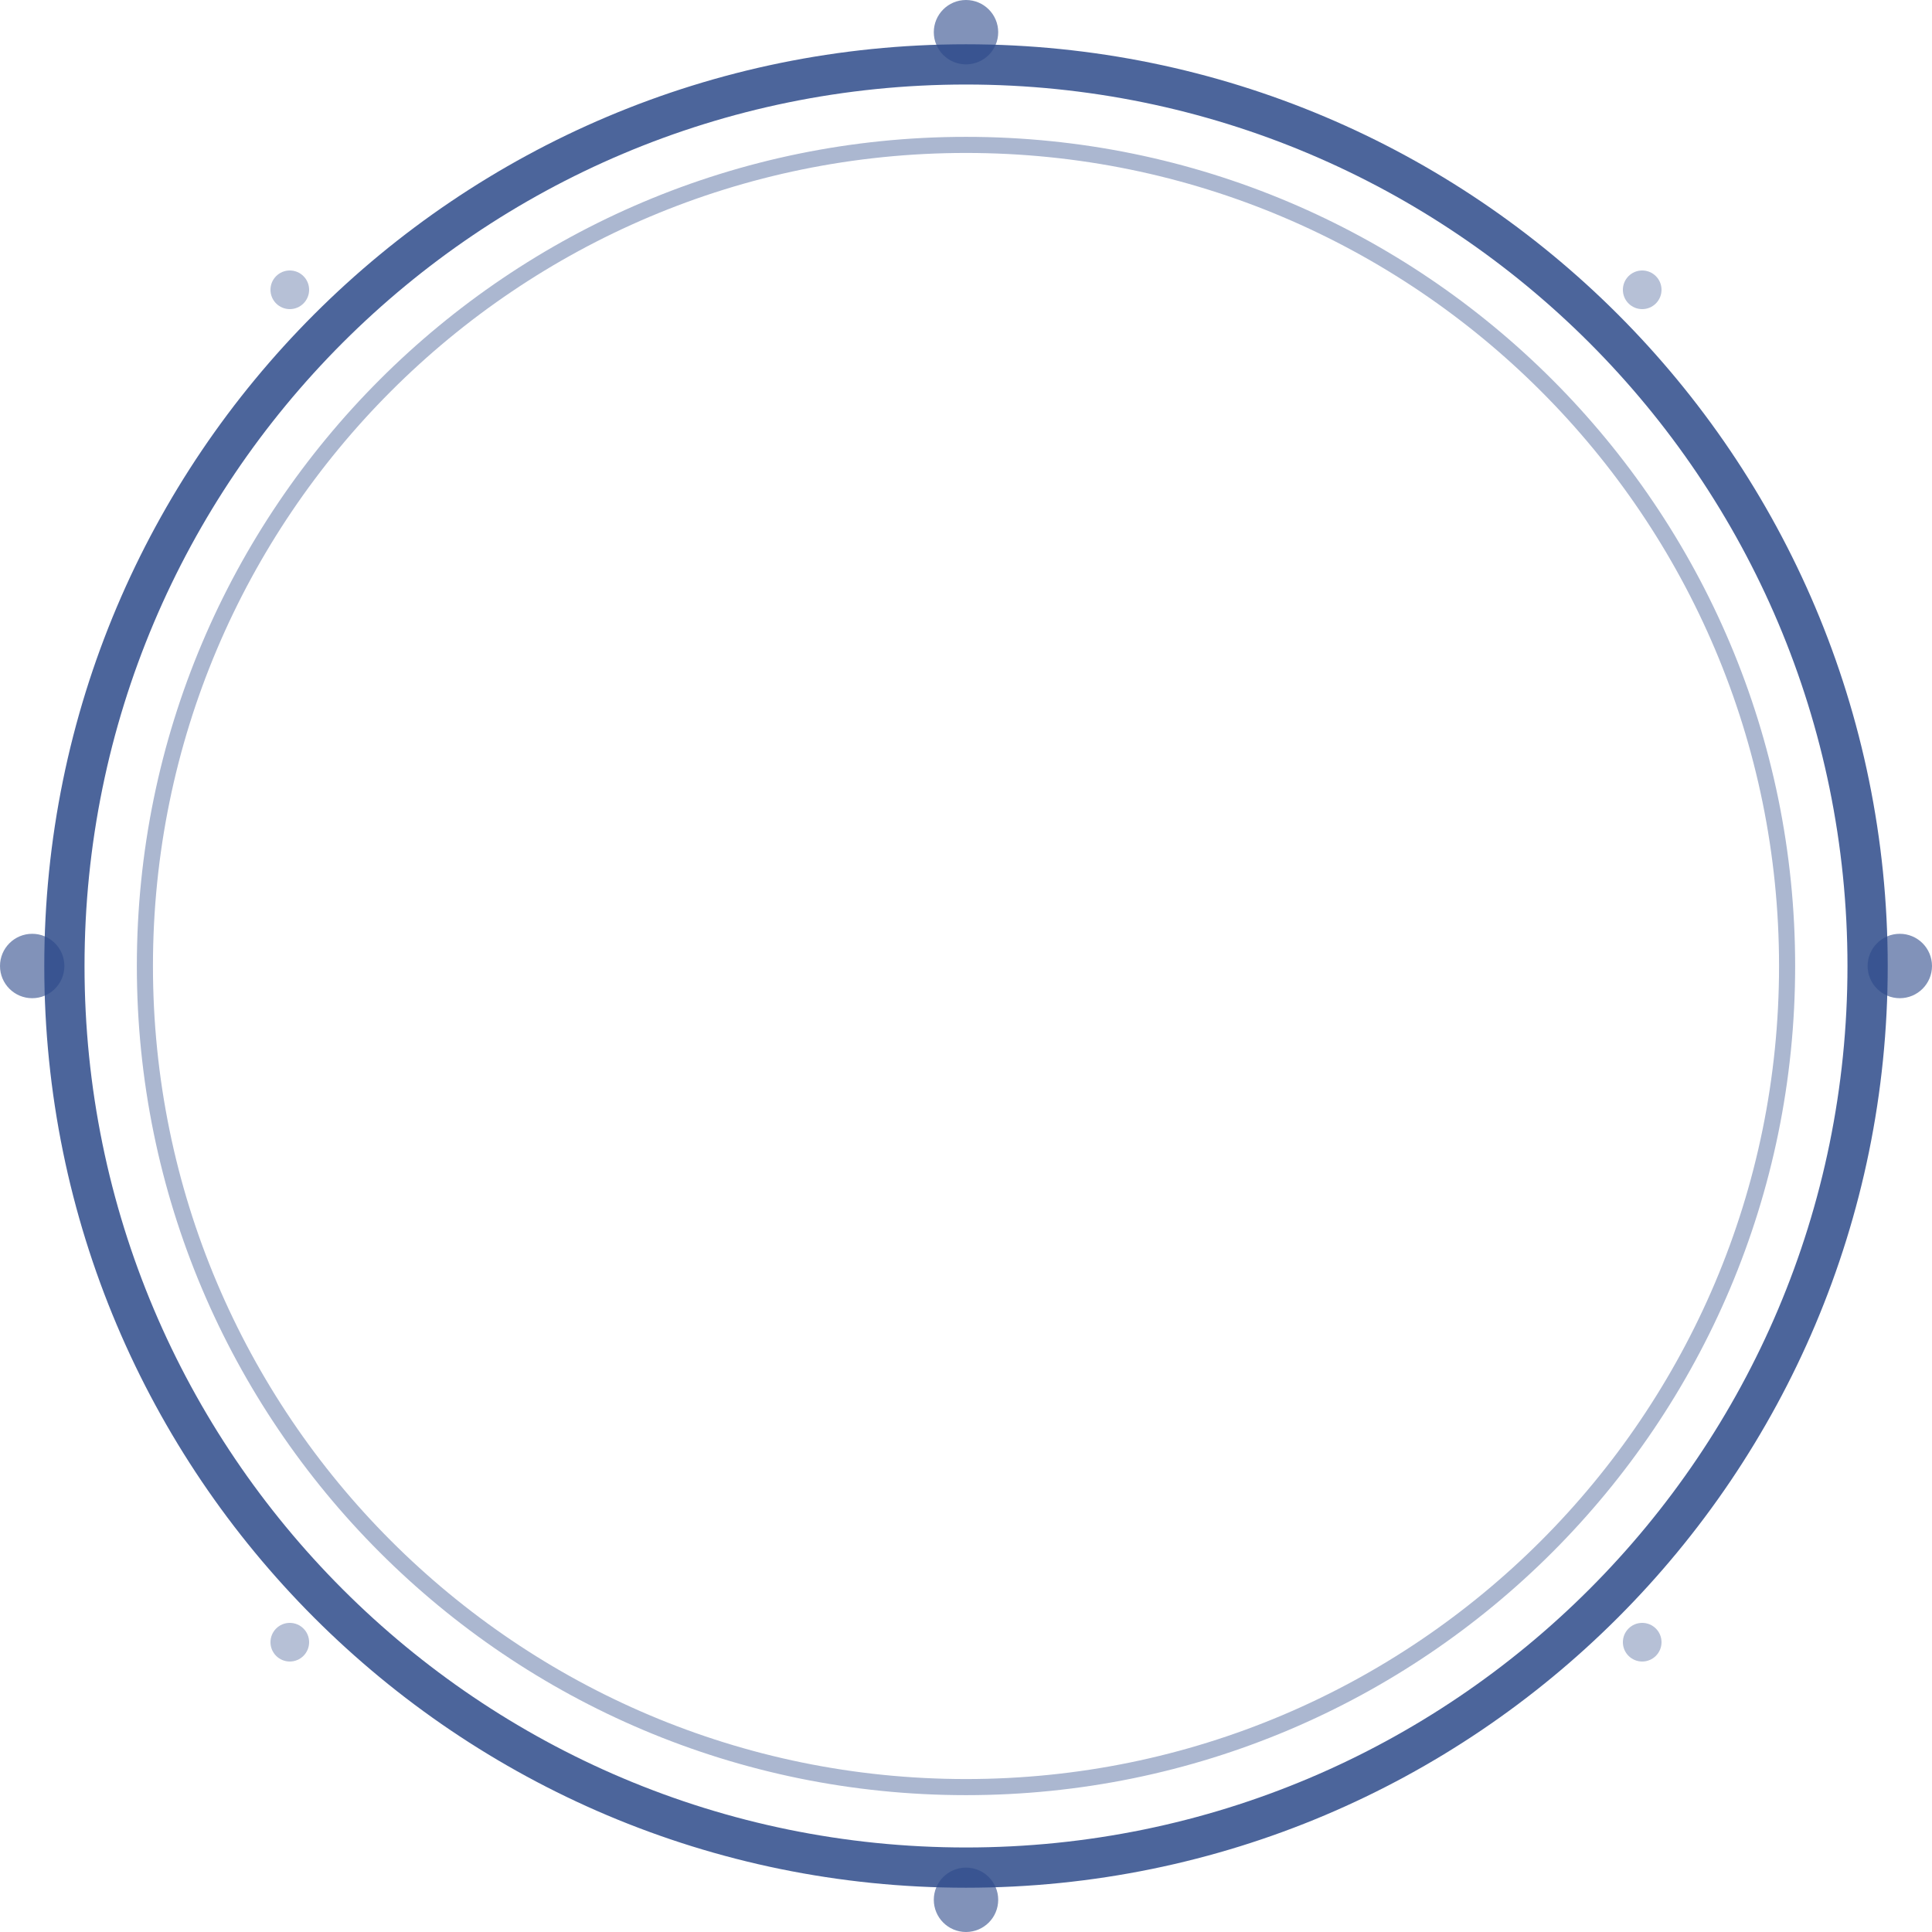
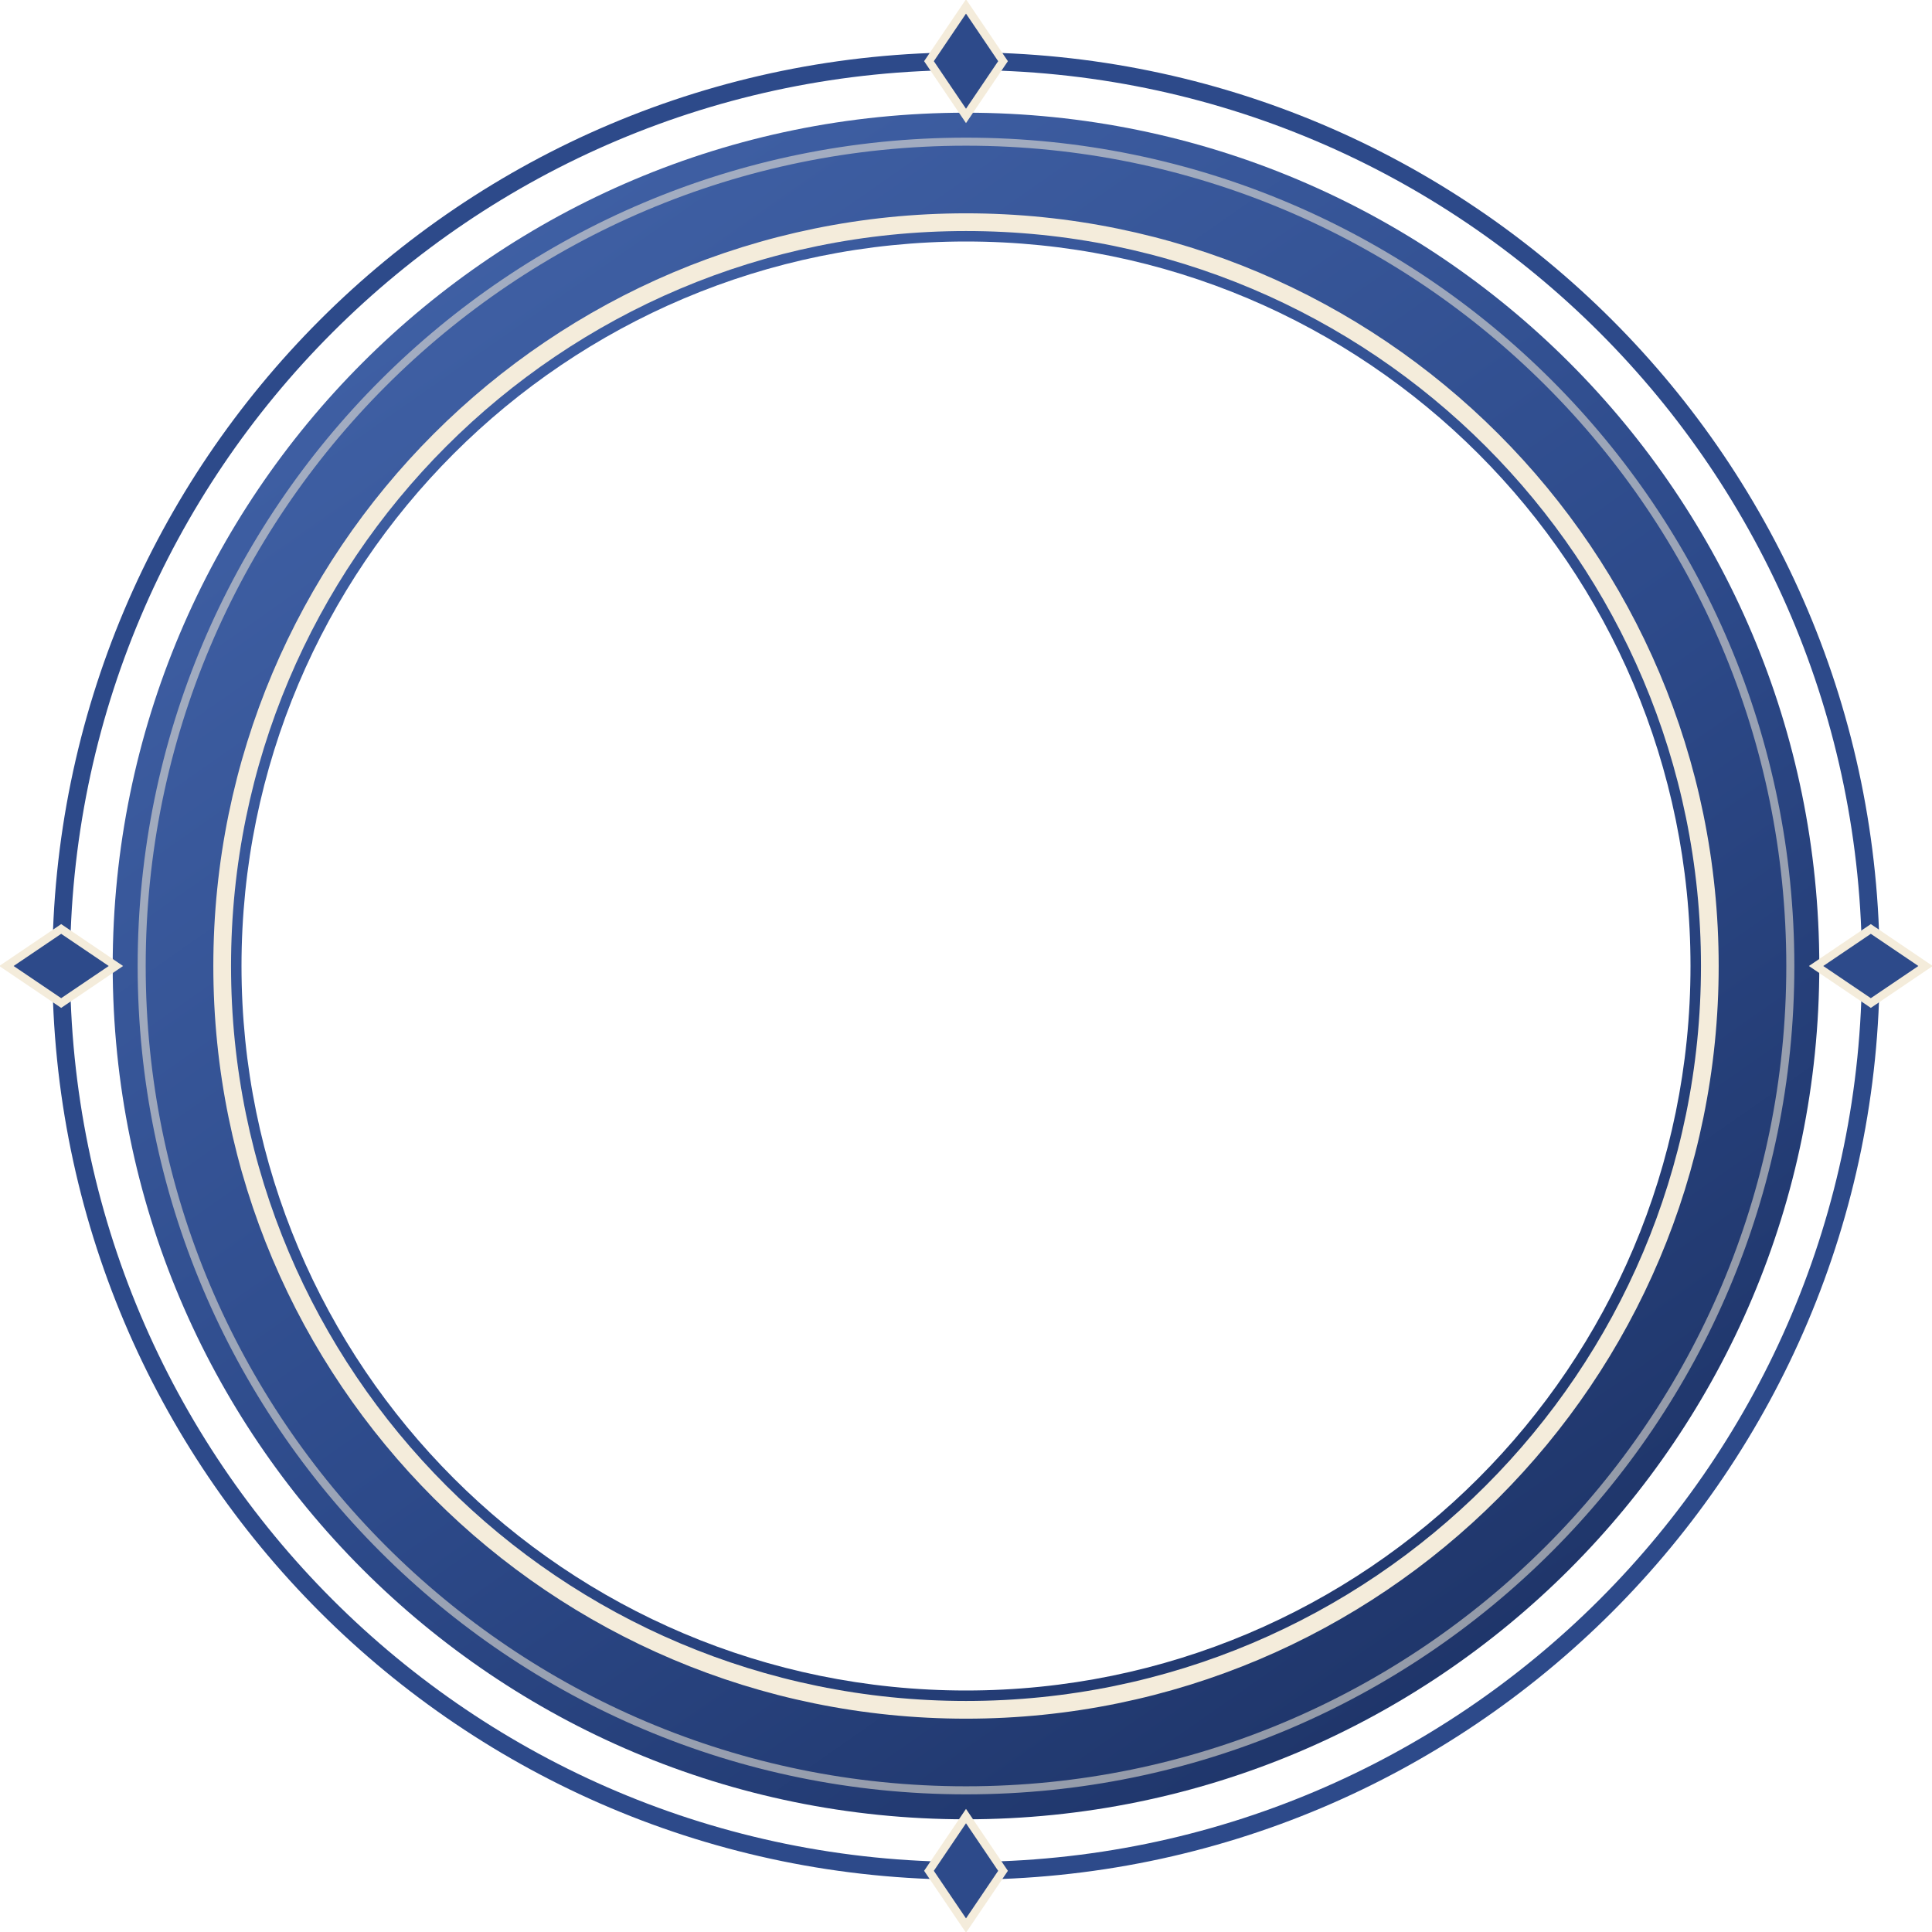
<svg xmlns="http://www.w3.org/2000/svg" viewBox="0 0 120 120" fill="none">
-   <circle cx="60" cy="60" r="56" stroke="#2d4a8a" stroke-width="2.5" opacity="0.85" />
-   <circle cx="60" cy="60" r="51" stroke="#2d4a8a" stroke-width="1" opacity="0.4" />
-   <circle cx="60" cy="2" r="2" fill="#2d4a8a" opacity="0.6" />
-   <circle cx="60" cy="118" r="2" fill="#2d4a8a" opacity="0.6" />
-   <circle cx="2" cy="60" r="2" fill="#2d4a8a" opacity="0.6" />
-   <circle cx="118" cy="60" r="2" fill="#2d4a8a" opacity="0.6" />
-   <circle cx="18" cy="18" r="1.2" fill="#2d4a8a" opacity="0.35" />
-   <circle cx="102" cy="18" r="1.2" fill="#2d4a8a" opacity="0.35" />
-   <circle cx="18" cy="102" r="1.2" fill="#2d4a8a" opacity="0.35" />
-   <circle cx="102" cy="102" r="1.2" fill="#2d4a8a" opacity="0.35" />
+   <defs>
+     <linearGradient id="band" x1="0.15" y1="0" x2="0.85" y2="1">
+       <stop offset="0" stop-color="#4263a8" />
+       <stop offset="0.55" stop-color="#2d4a8a" />
+       <stop offset="1" stop-color="#1c3163" />
+     </linearGradient>
+   </defs>
+   <path d="M7 60a53 53 0 1 0 106 0a53 53 0 1 0 -106 0Z M15 60a45 45 0 1 0 90 0a45 45 0 1 0 -90 0Z" fill="url(#band)" fill-rule="evenodd" />
+   <circle cx="60" cy="60" r="46.2" stroke="#f4ecdb" stroke-width="1.1" />
+   <circle cx="60" cy="60" r="51.2" stroke="#f4ecdb" stroke-width="0.5" opacity="0.55" />
+   <circle cx="60" cy="60" r="56.2" stroke="#2d4a8a" stroke-width="1.1" />
+   <g fill="#2d4a8a" stroke="#f4ecdb" stroke-width="0.5">
+     <path d="M60 0.4L62.3 3.8L60 7.2L57.7 3.8Z" transform="rotate(0 60 3.8)" />
+     <path d="M116.2 56.6L118.5 60L116.2 63.4L113.9 60Z" transform="rotate(90 116.2 60)" />
+     <path d="M60 112.8L62.3 116.2L60 119.6L57.7 116.2Z" transform="rotate(180 60 116.2)" />
+     <path d="M3.8 56.6L6.1 60L3.8 63.4L1.5 60Z" transform="rotate(270 3.8 60)" />
+   </g>
</svg>
